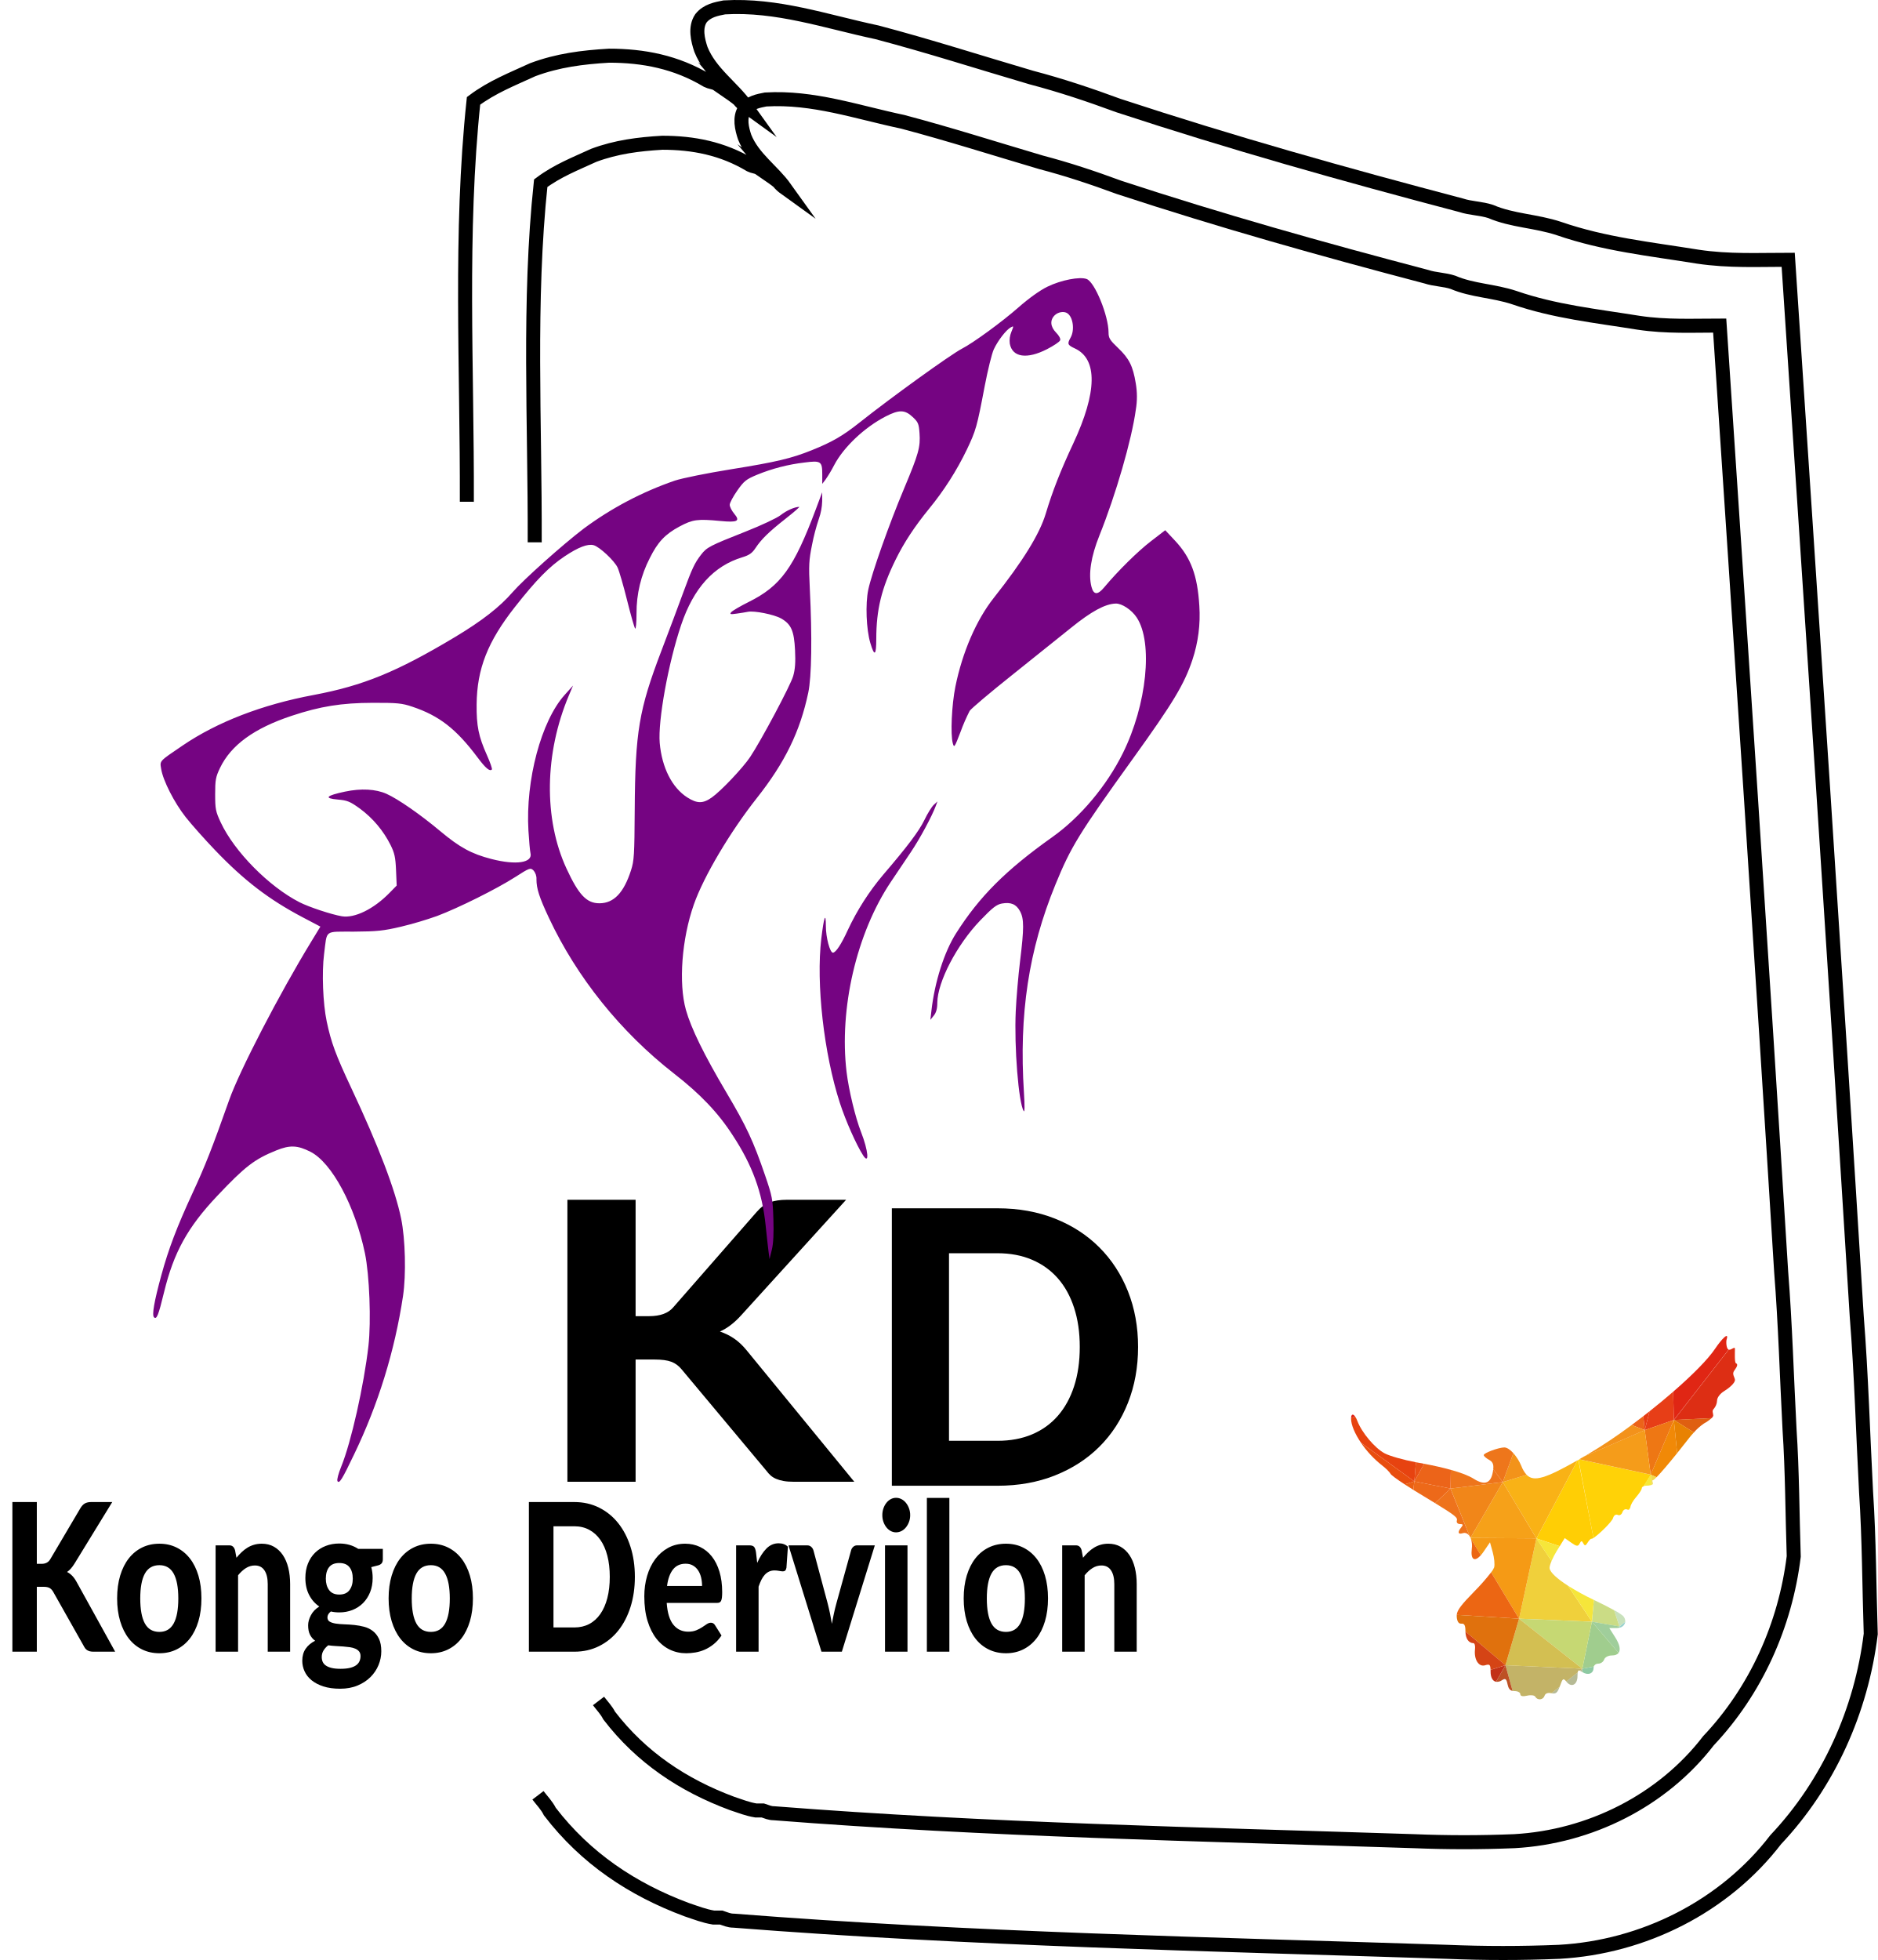
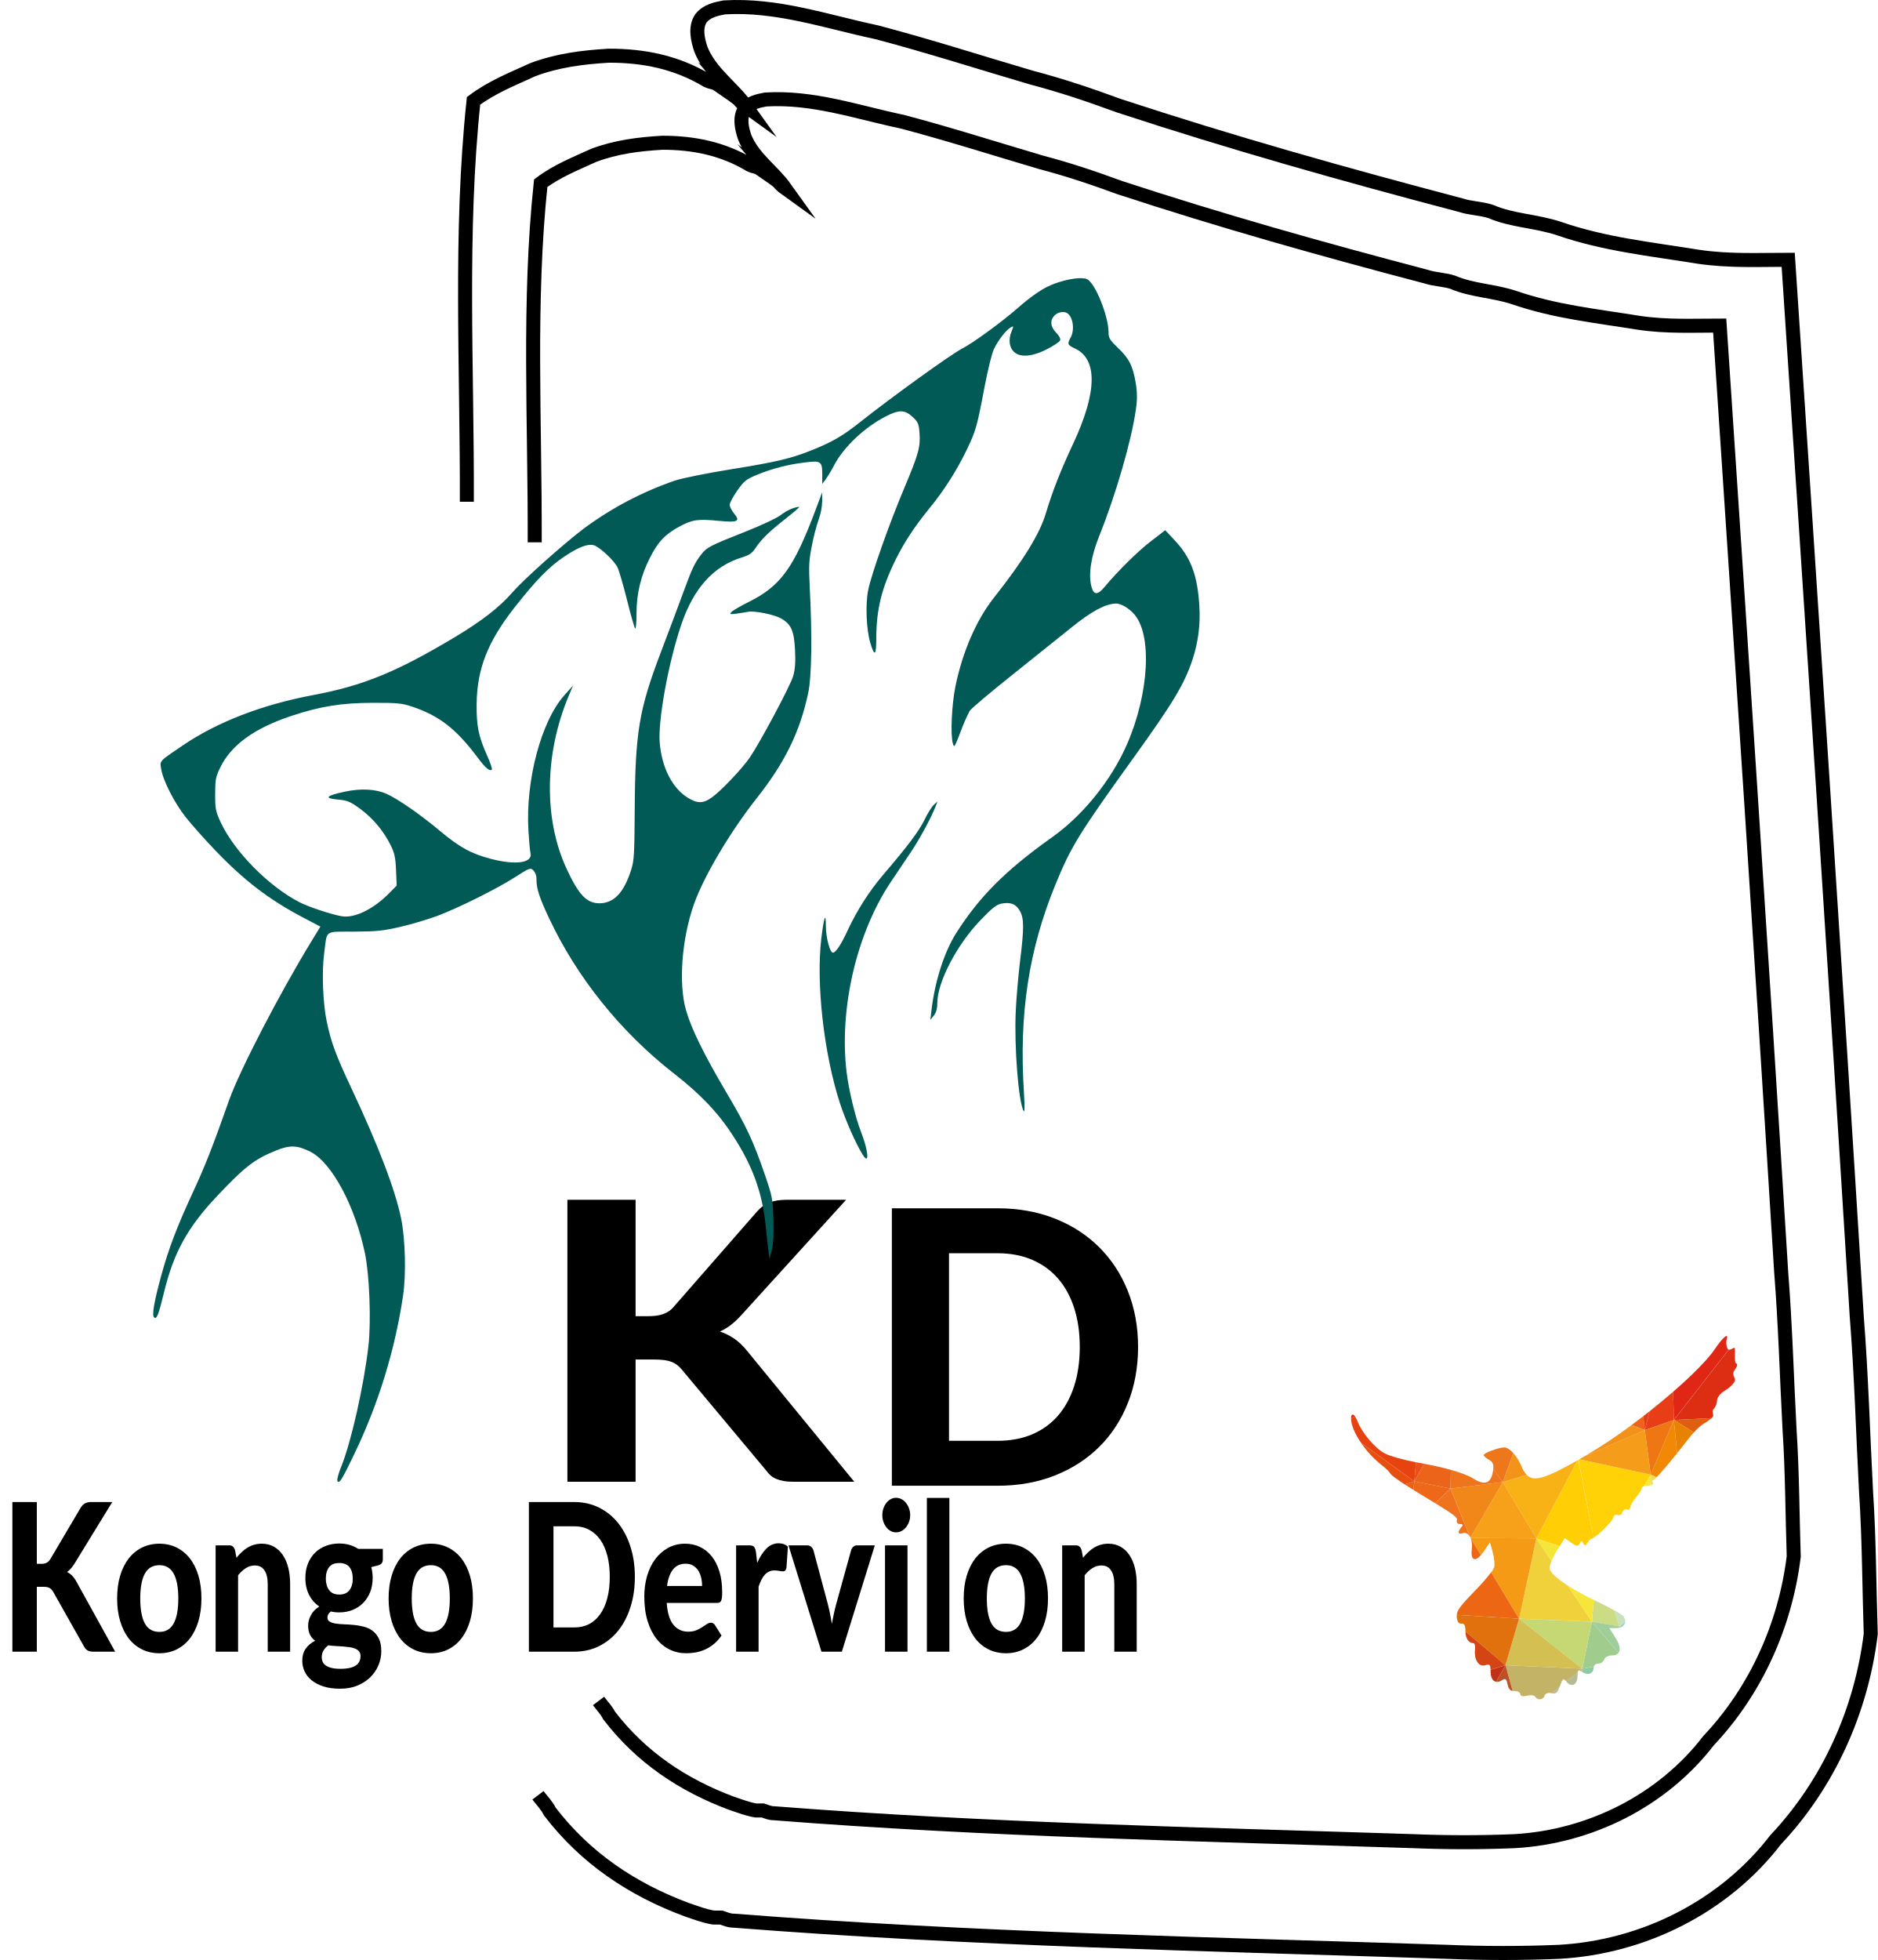
<svg xmlns="http://www.w3.org/2000/svg" viewBox="0 0 1205.51 1257.99">
  <defs>
    <style>.prefix__prefix__cls-6{fill:none;stroke:#000;stroke-miterlimit:10;stroke-width:9px}</style>
  </defs>
  <g id="prefix__prefix__Calque_2" data-name="Calque 2">
    <g id="prefix__prefix__Calque_1-2" data-name="Calque 1">
      <text transform="matrix(1.17 0 0 1 342.09 951.04)" font-family="Lato-Black,Lato" font-weight="800" font-size="249.47">K</text>
      <text transform="matrix(.99 0 0 1 554.09 953.6)" font-size="245.45" font-family="Lato-Black,Lato" font-weight="800">D</text>
-       <path id="prefix__prefix__path1657" d="M216.63 950.51c-.44-.72.66-4.86 2.44-9.21 6.33-15.48 14.56-52 17.47-77.54 1.79-15.76.66-45.41-2.26-59.41-6.34-30.32-21.21-58.05-34.89-65.06-8.33-4.26-13.29-4.47-22-.93-14.1 5.69-20.06 10.29-38.06 29.35-18.89 20-27.8 36.17-34 61.65-3.62 14.91-4.78 17.8-6.47 16.09-1.41-1.43.12-10.15 4.74-27.05s10-31 20-52.63c8-17.19 12.66-29 23.53-59.76 6.65-18.79 32.21-68.13 52.55-101.43l6-9.85-11.53-6.07c-21.57-11.37-37.49-23.57-56.08-43-6.65-6.94-15.14-16.48-18.87-21.21-7.34-9.32-14.55-23.48-15.73-30.9-.86-5.4-1.54-4.66 13.84-15.1 22.25-15.11 51.07-26.22 84-32.38 31.85-6 53.35-14.77 90.79-37.19 17.28-10.36 28.69-19.23 37-28.82 7.06-8.11 32.13-30.51 45.7-40.83a216.71 216.71 0 0158.46-30.76c4.83-1.6 20.85-4.83 36.23-7.3 28.82-4.63 38.55-6.93 51.68-12.22s19.82-9.16 30.57-17.69c20.42-16.21 58.59-43.73 65.87-47.49s25.55-17.08 36.21-26.45c6.73-5.91 13.73-10.92 18.55-13.28 8.77-4.29 20.88-6.65 25.31-4.94 5.2 2 14 23.6 14 34.33 0 3.55.8 4.85 6.11 9.9 7.09 6.74 9.54 11.62 11.34 22.59a49.75 49.75 0 01.06 17c-2.66 19.4-12.85 54.59-23.39 80.81-5.42 13.48-7.18 24.85-5.09 32.88 1.37 5.3 4 5.42 8.17.37 8.79-10.51 21.57-23.14 30-29.6l9.19-7.07 6.22 6.64c10.24 10.92 14.48 22.25 15.67 41.89a90.37 90.37 0 01-4.44 34.65c-5.28 15.79-12.32 27.48-38.34 63.64-34.56 48-39.68 56.38-49.6 80.6-17.21 42-23.45 83.19-20.23 133.39.56 8.64.5 13.09-.14 12-3.31-5.33-6.17-41.17-5.11-64.11.39-8.45 1.63-22.89 2.77-32.11 2.59-21.16 2.6-27.17 0-32-2.4-4.54-5.88-6-11.61-5-3.47.63-6 2.58-14 10.9-15 15.63-27.38 39.37-27.52 52.8 0 3.82-.72 6.32-2.25 8.23l-2.2 2.74.69-6c2.11-18.44 8.21-37.57 15.78-49.5 15-23.65 31.93-40.57 61.84-61.82 18-12.75 34.87-32.87 45.27-53.86 15.4-31.09 19.49-70.91 8.93-87-3.22-4.93-9.54-9.14-13.53-9-6.78.2-15.61 5-28.61 15.5-7.23 5.85-24.46 19.66-38.29 30.68s-25.91 21.24-26.86 22.7a120.53 120.53 0 00-5.82 13.38c-3.88 10.13-4.15 10.53-5 7.42-1.58-5.65-.71-24.65 1.66-36.38 4.46-22 13.43-42.77 24.64-56.94 18.89-23.89 29.44-41 33.4-54.17 4.3-14.32 9.48-27.54 17.66-45 15.32-32.8 15.7-54.09 1.07-60.91-4.8-2.24-5.08-2.93-2.8-7 2.71-4.82 1.61-13.11-2.07-15.6-2.2-1.49-6-.85-8.22 1.36-3.1 3.15-2.71 7.28 1 11.08 1.92 1.94 2.95 3.91 2.58 4.9s-4.1 3.46-8.33 5.65c-13 6.69-22.37 5.32-24-3.49a14.61 14.61 0 011-7.53c1.58-3.86 1.57-4-.37-2.93-3 1.62-8.34 8.57-10.92 14.15-1.24 2.68-3.86 13.31-5.83 23.61-5 26.34-5.6 28.36-11.51 40.81a190.18 190.18 0 01-24.15 37.8c-9.44 11.6-16.11 21.73-21.52 32.73-9.07 18.41-12.4 32.05-12.42 50.85 0 10.78-1.16 11.57-3.82 2.63-2.61-8.75-3.24-25.11-1.32-34.21 2.21-10.49 13.39-42.1 23-64.95 9.34-22.26 10.55-26.58 9.9-35.54-.44-6.07-.88-7.09-4.45-10.4-5-4.68-8.69-4.74-17.38-.26-13.51 7-26.84 19.57-32.94 31.16a85.94 85.94 0 01-5.57 9.32l-2.1 2.74v-6.17c0-8.31-.9-8.88-11.42-7.52a116 116 0 00-30.46 7.86c-7.06 2.95-8.35 4-12.69 10.17-2.66 3.78-4.84 7.89-4.84 9.12s1.3 3.81 2.89 5.71c4 4.77 2.18 5.72-8.83 4.67-14.77-1.41-17.76-1-26.27 3.53-9.27 4.95-14 10-19.1 20.27a76.34 76.34 0 00-8.52 35.45c0 5.88-.39 10.29-.87 9.8s-2.81-8.62-5.16-18.07-5.11-18.93-6.11-21.08c-2.11-4.48-11.71-13.43-15.45-14.39s-9.65 1.23-18.58 7.19c-9.82 6.55-18.13 15-31.9 32.5-17.47 22.18-24.36 39.7-24.58 62.5-.13 13.87 1.23 20.55 6.63 32.63 2.1 4.68 3.52 8.81 3.16 9.17-1.37 1.4-4-.81-9.13-7.66-13.77-18.4-24.62-26.84-41.95-32.65-6.72-2.25-9.6-2.53-25.42-2.49-20 .05-33.66 2.24-52 8.33-24.13 8-38.93 18.77-46 33.4-2.81 5.86-3.15 7.71-3.15 17 0 9.51.33 11.08 3.6 18.08 8.76 18.73 31 41.19 50.56 51.19 6.1 3.11 20.47 7.86 27.16 9 8.22 1.36 20.41-4.6 30.53-14.93l4.69-4.78-.42-9.94c-.34-8.21-1-11-3.47-16a65.52 65.52 0 00-19.69-23.43c-6.38-4.61-8.08-5.3-14.3-5.84q-13.59-1.2 4.68-5.08c10.31-2.18 19.74-1.68 26.69 1.43 7.38 3.3 21.62 13.18 34.43 23.9 12.55 10.5 20.09 14.61 32.89 17.91 15.84 4.09 26.63 2.46 25.08-3.78-.32-1.3-.91-7.77-1.31-14.36-1.94-32.43 8.21-70.49 23.26-87.17l5.38-6-2.62 6.19c-15.75 37.27-16.34 79.4-1.58 111.28 7.83 16.91 12.92 22.27 21.13 22.26 9.22 0 15.65-6.71 20.28-21.16 2-6.12 2.21-10 2.38-38.6.31-50.29 2.69-64.46 17.17-102.38 5-13.19 11.36-30 14-37.34 5.65-15.41 7.29-18.89 11.43-24.25 3.7-4.78 5.51-5.72 28.58-14.83 10.15-4 20.22-8.74 22.49-10.55 3.57-2.88 9.05-5.31 11.94-5.32.51 0-3.38 3.39-8.64 7.52-10.89 8.56-15.66 13.22-19.52 19.05-2.08 3.14-4 4.45-8.26 5.75-18.49 5.57-31.36 19.77-39.35 43.39-8.28 24.48-15 61.64-13.79 75.79 1.4 15.87 7.88 28.68 17.71 35 6.32 4 10.05 4.06 15.76 0 5.86-4.12 19.85-18.88 24.55-25.9 7-10.45 26-46.09 27.66-52 1.26-4.36 1.58-8.83 1.2-16.6-.6-12.48-2.49-16.73-9-20.4-4.56-2.55-17.25-5.08-21.3-4.24-1.34.28-4.58.8-7.2 1.16-4.1.57-4.58.44-3.44-.95.72-.88 5.78-3.84 11.24-6.56 20.51-10.21 28.9-21.79 43-59.37l4.12-11v5.72a36.35 36.35 0 01-2.09 11.21 132.94 132.94 0 00-4.42 16.76c-2 10-2.19 13.12-1.43 28.25 1.55 30.83 1.18 56.52-1 66.7-5.27 25-15 44.83-33 67.61-17.16 21.7-34.14 50.36-40.44 68.3-7.77 22.09-9.91 50.51-5.1 67.67 3.32 11.82 11.65 28.8 26 53.05 12.91 21.77 17.29 31.14 24.85 53.23 4.57 13.35 4.9 15.1 5.31 27.94.29 9.27 0 15.66-1 19.73l-1.48 6-.65-4.93c-.35-2.71-1.19-10.25-1.86-16.76-2.19-21.28-8.55-38.66-21.19-57.86-9.33-14.46-20.88-26.53-37.68-39.58-34.24-26.71-62.29-61.61-80.25-99.88-6.23-13.26-8-18.82-8-24.76a8 8 0 00-2-5.78c-1.9-1.74-2.51-1.51-11.62 4.33-11.84 7.6-36.41 19.82-50.16 25a234.34 234.34 0 01-23.25 6.89c-11.1 2.61-15.44 3.07-30 3.15-19.55.12-17.25-1.6-19.31 14.37-1.53 11.8-.75 31.73 1.69 43.3 2.84 13.48 5.77 21.41 15.78 42.73 17.48 37.21 28.23 65.33 32 83.82 2.7 13.08 3.26 36 1.21 49.64a355.72 355.72 0 01-31.41 101.66c-7.72 16.17-9.52 19.07-10.7 17.14zm337.46-209c-4.29-6.62-11.23-22.26-14.91-33.62-10.27-31.67-15.35-76.71-11.91-105.44 1.7-14.14 2.91-17.46 2.93-8 0 7.22 2.61 17 4.51 17s5.5-5.58 9.58-14.53A160.44 160.44 0 01567 561.45c15.44-18 23-28 26.45-35.14 2-4.2 4.77-8.61 6.06-9.78l2.33-2.15-1.06 2.85c-2.57 6.87-10.16 20.95-15.88 29.47l-13 19.35c-22 32.86-33.3 81.38-28.4 122.06 1.39 11.54 5.64 29.17 9.27 38.43 4.71 12 5.52 21.47 1.28 14.93z" fill="#750482" />
+       <path id="prefix__prefix__path1657" d="M216.63 950.51c-.44-.72.66-4.86 2.44-9.21 6.33-15.48 14.56-52 17.47-77.54 1.79-15.76.66-45.41-2.26-59.41-6.34-30.32-21.21-58.05-34.89-65.06-8.33-4.26-13.29-4.47-22-.93-14.1 5.69-20.06 10.29-38.06 29.35-18.89 20-27.8 36.17-34 61.65-3.62 14.91-4.78 17.8-6.47 16.09-1.41-1.43.12-10.15 4.74-27.05s10-31 20-52.63c8-17.19 12.66-29 23.53-59.76 6.65-18.79 32.21-68.13 52.55-101.43l6-9.85-11.53-6.07c-21.57-11.37-37.49-23.57-56.08-43-6.65-6.94-15.14-16.48-18.87-21.21-7.34-9.32-14.55-23.48-15.73-30.9-.86-5.4-1.54-4.66 13.84-15.1 22.25-15.11 51.07-26.22 84-32.38 31.85-6 53.35-14.77 90.79-37.19 17.28-10.36 28.69-19.23 37-28.82 7.06-8.11 32.13-30.51 45.7-40.83a216.71 216.71 0 0158.46-30.76c4.83-1.6 20.85-4.83 36.23-7.3 28.82-4.63 38.55-6.93 51.68-12.22s19.82-9.16 30.57-17.69c20.42-16.21 58.59-43.73 65.87-47.49s25.55-17.08 36.21-26.45c6.73-5.91 13.73-10.92 18.55-13.28 8.77-4.29 20.88-6.65 25.31-4.94 5.2 2 14 23.6 14 34.33 0 3.55.8 4.85 6.11 9.9 7.09 6.74 9.54 11.62 11.34 22.59a49.75 49.75 0 01.06 17c-2.66 19.4-12.85 54.59-23.39 80.81-5.42 13.48-7.18 24.85-5.09 32.88 1.37 5.3 4 5.42 8.17.37 8.79-10.51 21.57-23.14 30-29.6l9.19-7.07 6.22 6.64c10.24 10.92 14.48 22.25 15.67 41.89a90.37 90.37 0 01-4.44 34.65c-5.28 15.79-12.32 27.48-38.34 63.64-34.56 48-39.68 56.38-49.6 80.6-17.21 42-23.45 83.19-20.23 133.39.56 8.64.5 13.09-.14 12-3.31-5.33-6.17-41.17-5.11-64.11.39-8.45 1.63-22.89 2.77-32.11 2.59-21.16 2.6-27.17 0-32-2.4-4.54-5.88-6-11.61-5-3.47.63-6 2.58-14 10.9-15 15.63-27.38 39.37-27.52 52.8 0 3.82-.72 6.32-2.25 8.23l-2.2 2.74.69-6c2.11-18.44 8.21-37.57 15.78-49.5 15-23.65 31.93-40.57 61.84-61.82 18-12.75 34.87-32.87 45.27-53.86 15.4-31.09 19.49-70.91 8.93-87-3.22-4.93-9.54-9.14-13.53-9-6.78.2-15.61 5-28.61 15.5-7.23 5.85-24.46 19.66-38.29 30.68s-25.91 21.24-26.86 22.7a120.53 120.53 0 00-5.82 13.38c-3.88 10.13-4.15 10.53-5 7.42-1.58-5.65-.71-24.65 1.66-36.38 4.46-22 13.43-42.77 24.64-56.94 18.89-23.89 29.44-41 33.4-54.17 4.3-14.32 9.48-27.54 17.66-45 15.32-32.8 15.7-54.09 1.07-60.91-4.8-2.24-5.08-2.93-2.8-7 2.71-4.82 1.61-13.11-2.07-15.6-2.2-1.49-6-.85-8.22 1.36-3.1 3.15-2.71 7.28 1 11.08 1.92 1.94 2.95 3.91 2.58 4.9s-4.1 3.46-8.33 5.65c-13 6.69-22.37 5.32-24-3.49a14.61 14.61 0 011-7.53c1.58-3.86 1.57-4-.37-2.93-3 1.62-8.34 8.57-10.92 14.15-1.24 2.68-3.86 13.31-5.83 23.61-5 26.34-5.6 28.36-11.51 40.81a190.18 190.18 0 01-24.15 37.8c-9.44 11.6-16.11 21.73-21.52 32.73-9.07 18.41-12.4 32.05-12.42 50.85 0 10.78-1.16 11.57-3.82 2.63-2.61-8.75-3.24-25.11-1.32-34.21 2.21-10.49 13.39-42.1 23-64.95 9.34-22.26 10.55-26.58 9.9-35.54-.44-6.07-.88-7.09-4.45-10.4-5-4.68-8.69-4.74-17.38-.26-13.51 7-26.84 19.57-32.94 31.16a85.94 85.94 0 01-5.57 9.32l-2.1 2.74v-6.17c0-8.31-.9-8.88-11.42-7.52a116 116 0 00-30.46 7.86c-7.06 2.95-8.35 4-12.69 10.17-2.66 3.78-4.84 7.89-4.84 9.12s1.3 3.81 2.89 5.71c4 4.77 2.18 5.72-8.83 4.67-14.77-1.41-17.76-1-26.27 3.53-9.27 4.95-14 10-19.1 20.27a76.34 76.34 0 00-8.52 35.45c0 5.88-.39 10.29-.87 9.8s-2.81-8.62-5.16-18.07-5.11-18.93-6.11-21.08c-2.11-4.48-11.71-13.43-15.45-14.39s-9.65 1.23-18.58 7.19c-9.82 6.55-18.13 15-31.9 32.5-17.47 22.18-24.36 39.7-24.58 62.5-.13 13.87 1.23 20.55 6.63 32.63 2.1 4.68 3.52 8.81 3.16 9.17-1.37 1.4-4-.81-9.13-7.66-13.77-18.4-24.62-26.84-41.95-32.65-6.72-2.25-9.6-2.53-25.42-2.49-20 .05-33.66 2.24-52 8.33-24.13 8-38.93 18.77-46 33.4-2.81 5.86-3.15 7.71-3.15 17 0 9.51.33 11.08 3.6 18.08 8.76 18.73 31 41.19 50.56 51.19 6.1 3.11 20.47 7.86 27.16 9 8.22 1.36 20.41-4.6 30.53-14.93l4.69-4.78-.42-9.94c-.34-8.21-1-11-3.47-16a65.52 65.52 0 00-19.69-23.43c-6.38-4.61-8.08-5.3-14.3-5.84q-13.59-1.2 4.68-5.08c10.31-2.18 19.74-1.68 26.69 1.43 7.38 3.3 21.62 13.18 34.43 23.9 12.55 10.5 20.09 14.61 32.89 17.91 15.84 4.09 26.63 2.46 25.08-3.78-.32-1.3-.91-7.77-1.31-14.36-1.94-32.43 8.21-70.49 23.26-87.17l5.38-6-2.62 6.19c-15.75 37.27-16.34 79.4-1.58 111.28 7.83 16.91 12.92 22.27 21.13 22.26 9.22 0 15.65-6.71 20.28-21.16 2-6.12 2.21-10 2.38-38.6.31-50.29 2.69-64.46 17.17-102.38 5-13.19 11.36-30 14-37.34 5.65-15.41 7.29-18.89 11.43-24.25 3.7-4.78 5.51-5.72 28.58-14.83 10.15-4 20.22-8.74 22.49-10.55 3.57-2.88 9.05-5.31 11.94-5.32.51 0-3.38 3.39-8.64 7.52-10.89 8.56-15.66 13.22-19.52 19.05-2.08 3.14-4 4.45-8.26 5.75-18.49 5.57-31.36 19.77-39.35 43.39-8.28 24.48-15 61.64-13.79 75.79 1.4 15.87 7.88 28.68 17.71 35 6.32 4 10.05 4.06 15.76 0 5.86-4.12 19.85-18.88 24.55-25.9 7-10.45 26-46.09 27.66-52 1.26-4.36 1.58-8.83 1.2-16.6-.6-12.48-2.49-16.73-9-20.4-4.56-2.55-17.25-5.08-21.3-4.24-1.34.28-4.58.8-7.2 1.16-4.1.57-4.58.44-3.44-.95.72-.88 5.78-3.84 11.24-6.56 20.51-10.21 28.9-21.79 43-59.37l4.12-11v5.72a36.35 36.35 0 01-2.09 11.21 132.94 132.94 0 00-4.42 16.76c-2 10-2.19 13.12-1.43 28.25 1.55 30.83 1.18 56.52-1 66.7-5.27 25-15 44.83-33 67.61-17.16 21.7-34.14 50.36-40.44 68.3-7.77 22.09-9.91 50.51-5.1 67.67 3.32 11.82 11.65 28.8 26 53.05 12.91 21.77 17.29 31.14 24.85 53.23 4.57 13.35 4.9 15.1 5.31 27.94.29 9.27 0 15.66-1 19.73l-1.48 6-.65-4.93c-.35-2.71-1.19-10.25-1.86-16.76-2.19-21.28-8.55-38.66-21.19-57.86-9.33-14.46-20.88-26.53-37.68-39.58-34.24-26.71-62.29-61.61-80.25-99.88-6.23-13.26-8-18.82-8-24.76a8 8 0 00-2-5.78c-1.9-1.74-2.51-1.51-11.62 4.33-11.84 7.6-36.41 19.82-50.16 25a234.34 234.34 0 01-23.25 6.89c-11.1 2.61-15.44 3.07-30 3.15-19.55.12-17.25-1.6-19.31 14.37-1.53 11.8-.75 31.73 1.69 43.3 2.84 13.48 5.77 21.41 15.78 42.73 17.48 37.21 28.23 65.33 32 83.82 2.7 13.08 3.26 36 1.21 49.64a355.72 355.72 0 01-31.41 101.66c-7.72 16.17-9.52 19.07-10.7 17.14zm337.46-209c-4.29-6.62-11.23-22.26-14.91-33.62-10.27-31.67-15.35-76.71-11.91-105.44 1.7-14.14 2.91-17.46 2.93-8 0 7.22 2.61 17 4.51 17s5.5-5.58 9.58-14.53A160.44 160.44 0 01567 561.45c15.44-18 23-28 26.45-35.14 2-4.2 4.77-8.61 6.06-9.78l2.33-2.15-1.06 2.85c-2.57 6.87-10.16 20.95-15.88 29.47l-13 19.35c-22 32.86-33.3 81.38-28.4 122.06 1.39 11.54 5.64 29.17 9.27 38.43 4.71 12 5.52 21.47 1.28 14.93z" fill="#015A56" />
      <text transform="matrix(.79 0 0 1 0 1060.11)" font-size="132.39" font-family="Lato-Black,Lato" font-weight="800">
        <tspan letter-spacing="-.02em">K</tspan>
        <tspan x="91.21" y="0">ongo Dervilon</tspan>
      </text>
      <path class="prefix__prefix__cls-6" d="M345.37 1152.29c2.63 3.45 5.63 6.45 7.63 10.45 23 30 53 50 88 63 6 2 11 4 17 5h5c3 1 5 2 8 2 153 12 305 15 458 20q36 1.5 72 0c54-3 106-29 139-72 34-36 55-83 61-132-1-30-1-61-3-91-2-38-3-75-6-113-14-227-29-452-44-678-19 0-38 1-58-2-31-5-60-8-89-18-15-5-30-5-44-11-6-2-13-2-19-4-76-20-147-40-220-64-19-7-37-13-56-18-34-10-65-20-99-29-33-7-64-18-98-16-5 1-11 2-15 7-4 6-2 14 0 20 6 15 20 24 29 36.58a26.56 26.56 0 01-4.82-4.47 25.22 25.22 0 014.82 4.47c-5-5.58-12-9.58-19-14.58-2-1-4-1-6-2-20-12-41-16-63-16-17 1-33 3-49 9-13 6-26 11-38 20-9 85-4 171-4.29 257.31" />
      <path d="M1109.77 866.22c-1.55-.5-1.71-5.19-1.31-6.45 1.73-5.37-3.13-.46-7.43 5.94-4.6 6.85-14.63 16.92-26.88 27.56l.45 18.09z" fill="#e02614" />
      <path d="M1098.82 910.2a2.84 2.84 0 001.07-1.67c0-1.35-1-3 .25-4.18a8.8 8.8 0 002.2-5.44c0-1.85 1.93-4.45 4.48-6 3-1.83 7.27-5.28 7-7.41-.25-1.78-2.06-3.61-.45-5.79 2.09-2.82 2.41-4.18 1.1-4.73-1-.42-.66-7.28-.66-9.23s-2.39 1-4 .51l-35.17 45.14z" fill="#dd2e14" />
      <path d="M1087.44 919.42a33.39 33.39 0 016.52-5.8 25 25 0 004.86-3.42l-24.22 1.16z" fill="#df5f11" />
      <path d="M1076.71 932.68c2.29-2.84 4.75-5.95 7.33-9.27 1-1.35 2.22-2.72 3.4-4l-12.84-8.06z" fill="#e88202" />
      <path d="M1039.78 1044.71a4.49 4.49 0 003.62-3.84l-3.75 3.06z" fill="#98d1cd" />
      <path d="M1059.74 946.51l3.74 1.61c2.72-2.74 7.42-8.23 13.23-15.44l-2.11-21.32z" fill="#f18907" />
      <path d="M1059 905.79q-2 1.59-4 3.15l.91 8.95z" fill="#e63a12" />
      <path d="M1074.6 911.36l-.45-18.09c-4.77 4.14-9.88 8.37-15.13 12.52l-3.11 12.1z" fill="#e73e17" />
      <path fill="#ee7714" d="M1055.91 917.89l3.83 28.62 14.86-35.15-18.69 6.53z" />
      <path d="M1060 953.17c.65-.2 1.11-.49 1.11-.89 0-1-.77-2.22 0-2.22.32 0 1.15-.68 2.39-1.94l-3.74-1.61z" fill="#f2da4c" />
      <path d="M1055 908.94q-3.74 2.88-7.51 5.68l8.42 3.27z" fill="#ec6319" />
      <path d="M1043.4 1040.87a5.05 5.05 0 00-1.44-3.75 31.76 31.76 0 00-5.69-3.62l3.38 10.43z" fill="#c8e1bc" />
      <path d="M1035.57 974.32c.48-1.71 1.74-2.58 3-2s2.5-.25 3-1.74 1.81-2.27 3-1.75a1.7 1.7 0 001.12.15l1-1.57c0-1.31 1.67-4.25 3.67-6.52s3.65-4.85 3.65-5.71c0-.53.48-1 1.21-1.28l4.65-7.36-45.92-9.86-.55.31 9.6 50.11c3.59-2.26 11.93-10.47 12.57-12.78z" fill="#ffd207" />
      <path d="M1046.56 967.39l-1 1.57a1.48 1.48 0 001-1.57zm8.53-13.52a4.8 4.8 0 011.72-.3 12 12 0 003.2-.4l-.27-6.66z" fill="#f7e938" />
      <path d="M1055.91 917.89l-39.1 17-3 1.72 45.92 9.86z" fill="#f59c1a" />
      <path d="M1047.49 914.62a319.89 319.89 0 01-28.13 18.82l-2.55 1.49 39.1-17z" fill="#f3921b" />
      <path d="M1039.65 1043.93l-3.38-10.43c-3.2-1.78-7.4-3.93-11.77-6l-1.25-.6-1.25 14z" fill="#cbdc85" />
      <path d="M1015.83 1073.19c3.67 2.33 7.21 1 7.21-2.68a2.66 2.66 0 01.14-.85l-7.33 1.37z" fill="#8dc9a2" />
      <path d="M1022 1040.87l17.11 20c1.43-1.92.74-5.43-2.17-10l-3.77-5.93h4.52a7.92 7.92 0 002.09-.26l-.13-.78z" fill="#a0ce9b" />
      <path d="M1015.85 1071l7.33-1.37a2.89 2.89 0 012.84-1.84 4.22 4.22 0 003.83-2.63c.47-1.47 2.65-2.64 4.93-2.64 2.09 0 3.54-.58 4.33-1.65l-17.11-20z" fill="#a0cd8e" />
      <path d="M1001.32 992.4l3.23-5.2 4.17 2.94c3.42 2.42 4.38 2.53 5.38.58s1.46-1.91 2.37-.16 1.5 1.63 2.75-.42c.89-1.45 1.94-2.57 2.35-2.48a2.54 2.54 0 001.42-.56l-9.72-50.1-.47.27-26.44 50.14z" fill="#ffce05" />
      <path d="M975.22 1038.93l46.78 1.94-15.4-23.12c-7-4.51-11.34-8.48-11.77-11.12-.14-.84.35-2.59 1.23-4.7l-9.7-14.56z" fill="#f0d03b" />
      <path d="M996.06 1001.93a49.06 49.06 0 013.38-6.5l1.88-3-15-5zm27.19 24.96a161.46 161.46 0 01-16.65-9.14l15.4 23.12z" fill="#f6e63a" />
      <path fill="#c6d873" d="M1022 1040.87l-46.78-1.94 40.63 32.1 6.15-30.16z" />
      <path d="M986.36 987.37l26.44-50.14c-20.35 11.57-28.08 14.14-32.73 9.35l-15.3 4.66z" fill="#f9b216" />
      <path d="M1001.29 1082.58l-5.27 4.18c2.76.62 3.81-.18 5.27-4.18zm4.45-3.06c3.21 3.83 7 1.77 7-3.79a20.37 20.37 0 01.09-2.32l-7.34 5.83zm8.51-7.22a10.81 10.81 0 011.56.87v-2.16z" fill="#b6ba95" />
      <path d="M966.51 1068.8l4.57 16.48a6.6 6.6 0 001.32.12c2 0 3.64.9 3.64 2 0 1.26 1.59 1.6 4.35.94 2.39-.57 4.75-.28 5.23.66a3.27 3.27 0 006-.68c.47-1.45 2.16-2.06 4.36-1.56h.08l5.27-4.18c.05-.15.11-.3.16-.46 1.7-4.83 2.08-5.2 4.06-2.88l7.34-5.83c.15-1.18.52-1.47 1.4-1.11l1.6-1.27z" fill="#c3b367" />
      <path fill="#d3bf52" d="M1015.85 1071.03l-40.63-32.1-8.71 29.88 49.34 2.22z" />
      <path d="M980.07 946.58a18 18 0 01-3.38-5.68 30.05 30.05 0 00-5.11-8.21l-6.81 18.55z" fill="#f3931a" />
      <path d="M986.36 987.37l-42.26-.28a5.2 5.2 0 01.21.55l6.37 10.56a24.24 24.24 0 001.88-2.45l4-5.86 1.77 6.43c1 3.54 1.38 7.91.9 9.71a12.68 12.68 0 01-1.94 3.15l17.93 29.75z" fill="#f59a15" />
      <path d="M964.77 951.24L944.05 987l.05.11 42.26.28z" fill="#f6a119" />
      <path d="M971.58 932.69c-2-2.24-4.13-3.65-5.82-3.68-3.57 0-13.21 3.53-13.21 4.89 0 .7 1.48 2 3.3 3 2.42 1.27 3.17 2.91 2.79 6.12l6.13 8.22z" fill="#ee761b" />
      <path d="M957.29 1009.18a134.27 134.27 0 01-10.72 12.18c-8.47 8.66-11.06 12-11.36 15.11l40 2.46zm-12.42-15.02c-.85 7 1.86 8.49 5.81 4l-6.37-10.56a14.41 14.41 0 01.56 6.56z" fill="#ec6613" />
      <path d="M960.44 1079.41a5.29 5.29 0 003.81-1c2.2-1.4 2.84-.93 3.59 2.65.54 2.59 1.47 3.85 3.24 4.23l-4.57-16.48z" fill="#bd5125" />
      <path d="M975.22 1038.93l-40-2.46a8.31 8.31 0 000 1.41c.29 3 1.28 4.39 3 4.23 1.89-.18 2.57 1.07 2.57 4.73v.29l25.71 21.67z" fill="#e0710d" />
      <path d="M931.21 955.41l12.36 30.65a9.91 9.91 0 01.48.92l20.72-35.74z" fill="#f18619" />
      <path d="M964.77 951.24l-6.13-8.24c-1 8.91-5 10.85-12.51 6.14-3.16-2-8.1-3.89-14.69-5.74l-.23 12z" fill="#ee751b" />
      <path d="M956.94 1071.77v1.11c0 3.8 1.38 6.13 3.49 6.53l6.07-10.61z" fill="#c23117" />
      <path d="M940.8 1047.13c.08 4.57 2 7.42 5.14 7.52.8 0 1.26 1.77 1 3.9-.76 6.53 2.36 11.51 6.44 10.28 2.87-.86 3.46-.55 3.54 2.94l9.57-3z" fill="#d54415" />
      <path d="M931.21 955.41l.23-12c-4.84-1.36-10.58-2.67-17.14-3.92l-6.3 11.33z" fill="#ec6419" />
      <path d="M921.35 964.77c13.63 8.37 14.46 9.38 13.92 11.29-.32 1.18.59 2.13 2 2.13 2 0 2.22.47.85 2.11-2.56 3.07-2.15 4.72.91 3.76 1.83-.57 3.43.26 4.51 2l-12.36-30.65z" fill="#ee731c" />
      <path d="M908 950.82l-.67 5.41q1.48.93 3 1.86c4.37 2.64 8 4.84 11 6.68l9.86-9.36z" fill="#ed6919" />
      <path d="M914.3 939.5q-2-.39-4.08-.75l-1.22-.23-1 12.3z" fill="#e95116" />
      <path d="M887.29 940.55c2.37 1.81 4.82 4.25 5.44 5.42.41.78 4 3.44 9.06 6.74l6.2-1.89L873.72 926a64.38 64.38 0 0013.57 14.55z" fill="#e84e0f" />
      <path d="M867.38 910.05l2.59-.89c-1.29-1.81-2.45-1.62-2.59.89z" fill="#de1f14" />
      <path d="M909 938.52c-8-1.51-16.86-4-20.07-5.72-6.27-3.32-14.65-13.25-17.5-20.75a13.7 13.7 0 00-1.46-2.89l-2.59.89v.53c0 4 2.49 9.73 6.35 15.4L908 950.82z" fill="#e74310" />
      <path d="M901.79 952.71c1.71 1.11 3.57 2.31 5.53 3.52l.67-5.41z" fill="#eb6013" />
      <path class="prefix__prefix__cls-6" d="M384.24 1091.74c2.35 3.09 5 5.78 6.84 9.36 20.62 26.87 47.53 44.79 78.92 56.43 5.38 1.79 9.86 3.59 15.24 4.48h4.48c2.7.9 4.49 1.79 7.18 1.79 137.21 10.75 273.52 13.44 410.73 17.92q32.28 1.33 64.57 0c48.43-2.69 95.06-26 124.65-64.49 30.49-32.25 49.33-74.35 54.71-118.24-.9-26.87-.9-54.64-2.69-81.51-1.8-34-2.69-67.18-5.38-101.22-12.56-203.33-26-404.87-39.46-607.3-17 0-34.08.89-52-1.79-27.8-4.48-53.8-7.17-79.81-16.13-13.45-4.47-26.9-4.47-39.46-9.85-5.38-1.79-11.66-1.79-17-3.58-68.16-17.92-131.83-35.83-197.29-57.33-17-6.27-33.18-11.64-50.22-16.12-30.49-9-58.3-17.92-88.79-26-29.65-6.25-57.46-16.1-87.94-14.31-4.49.9-9.87 1.79-13.45 6.27-3.59 5.38-1.8 12.54 0 17.92 5.38 13.43 17.93 21.49 26 32.77a23.89 23.89 0 01-4.32-4 22.86 22.86 0 014.32 4c-4.45-5-10.73-8.59-17-13.07-1.79-.89-3.58-.89-5.38-1.79-17.93-10.75-36.76-14.33-56.49-14.33-15.25.89-29.6 2.69-44 8.06-11.66 5.37-23.31 9.85-34.07 17.91-8.08 76.14-3.59 153.17-3.85 230.49" />
    </g>
  </g>
</svg>
